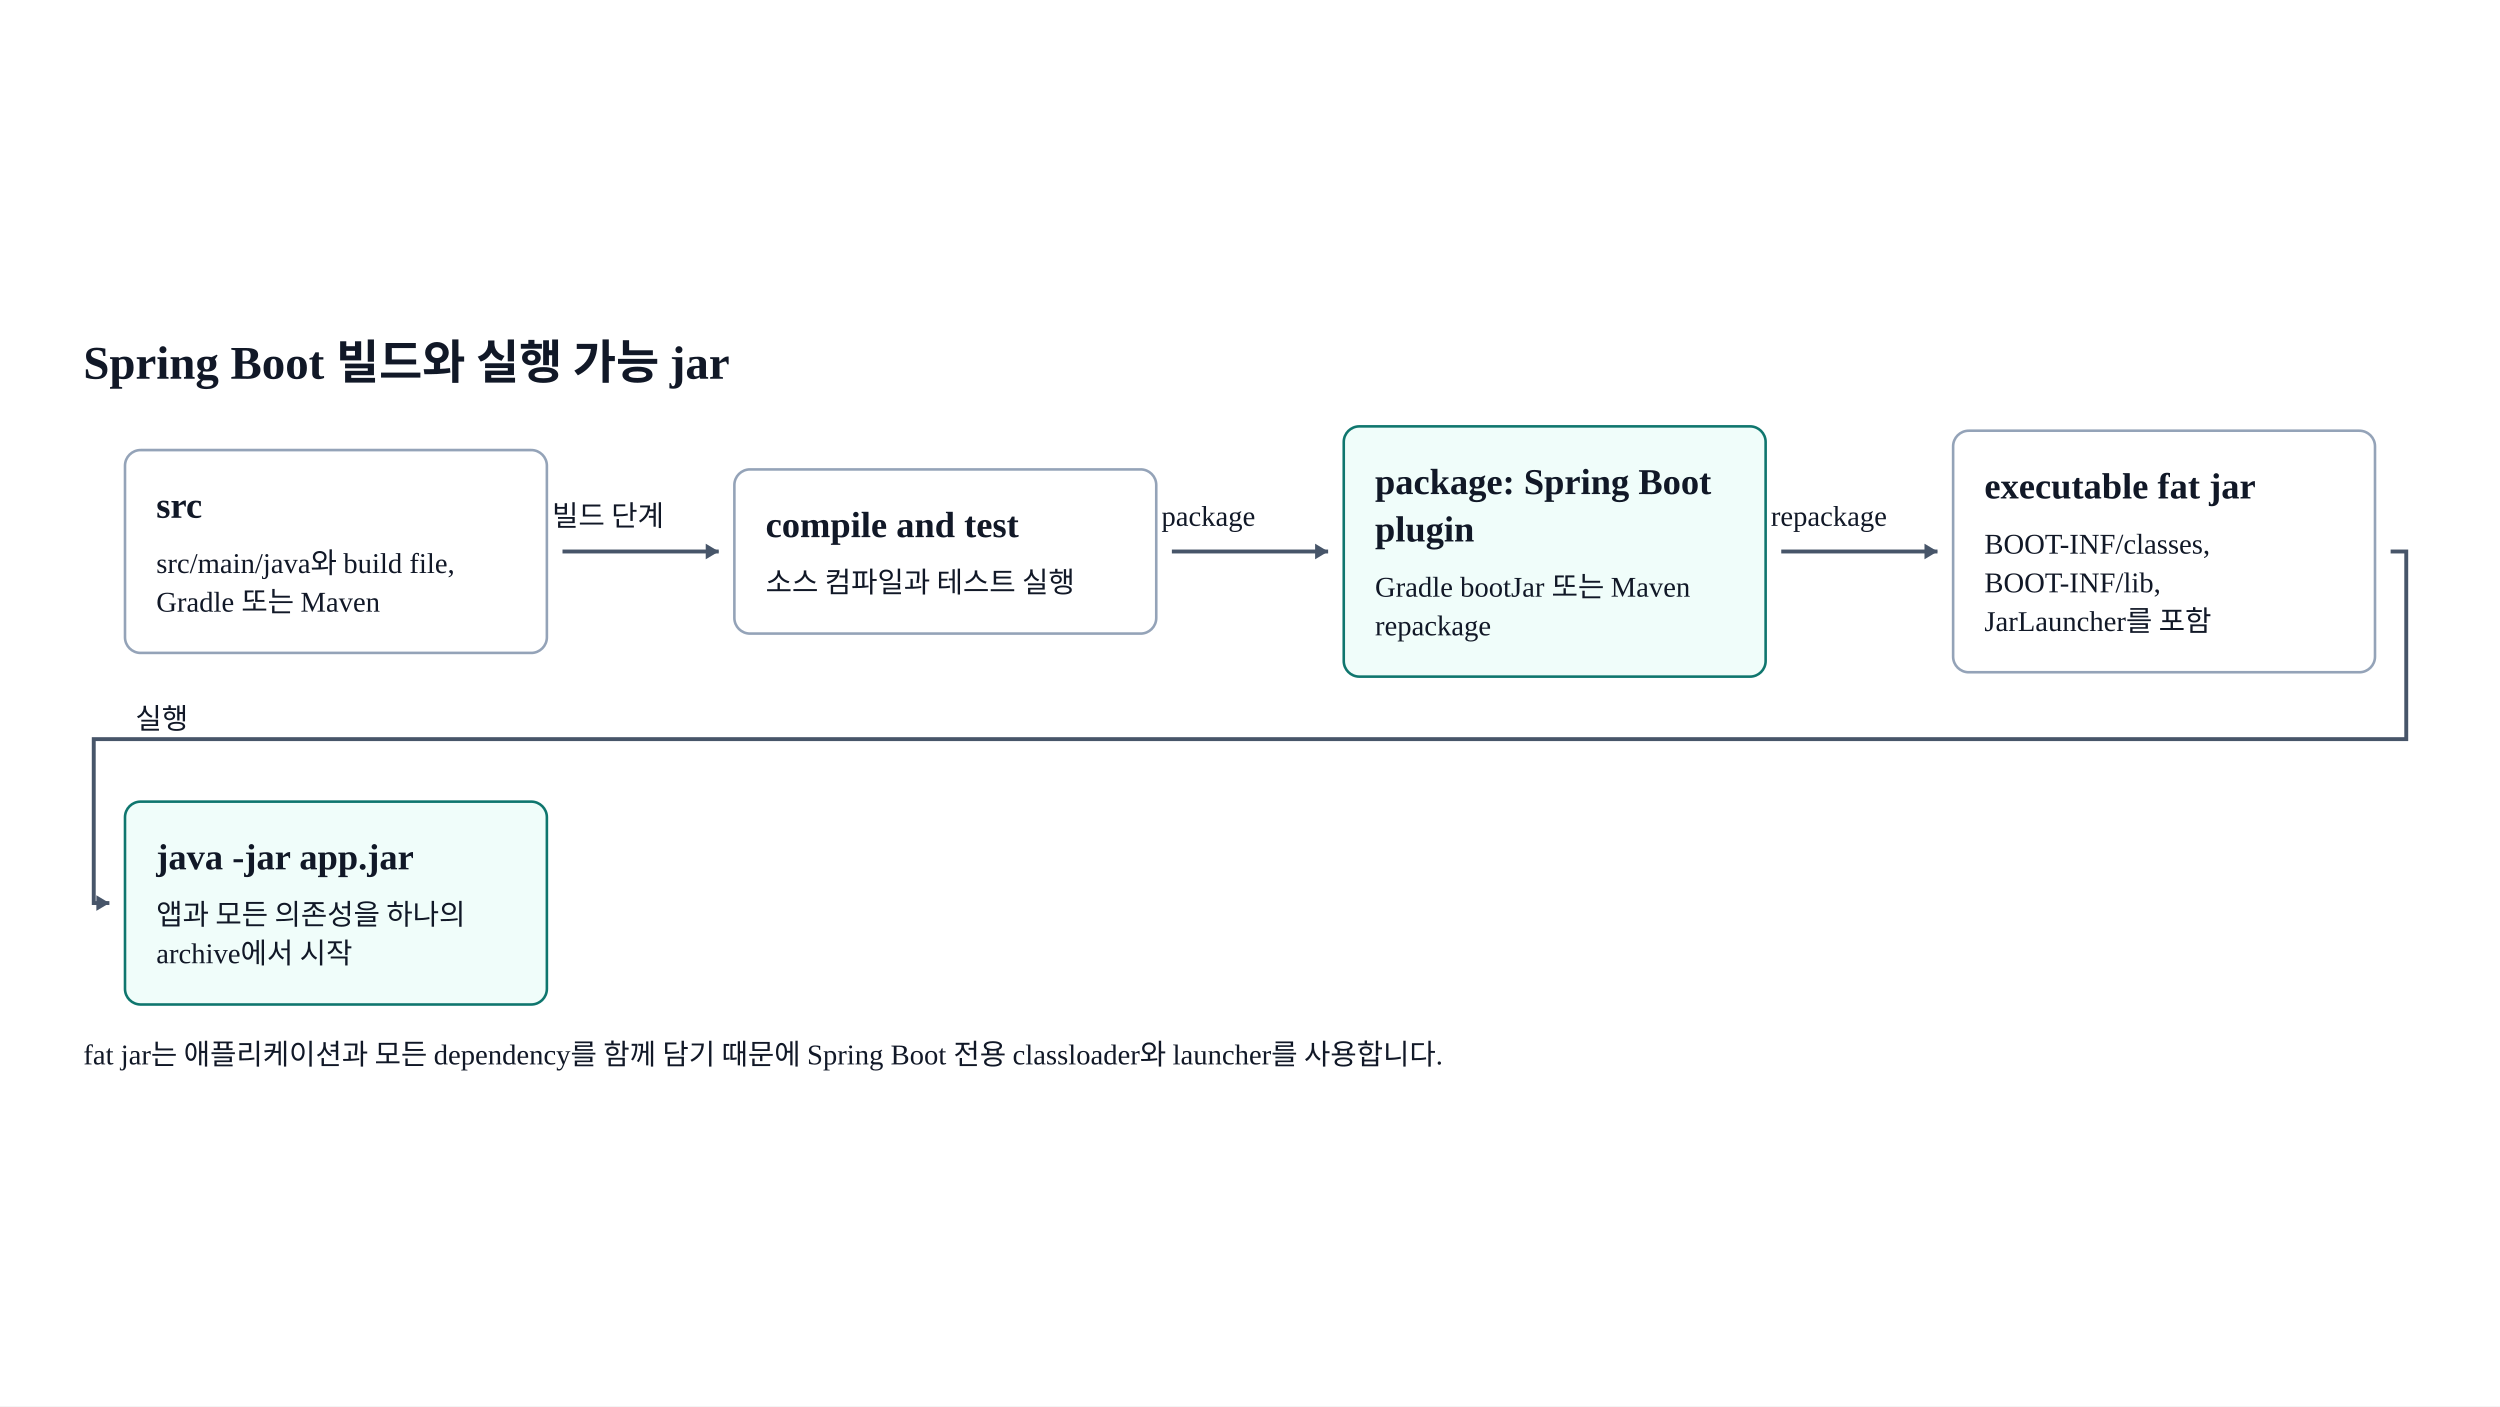
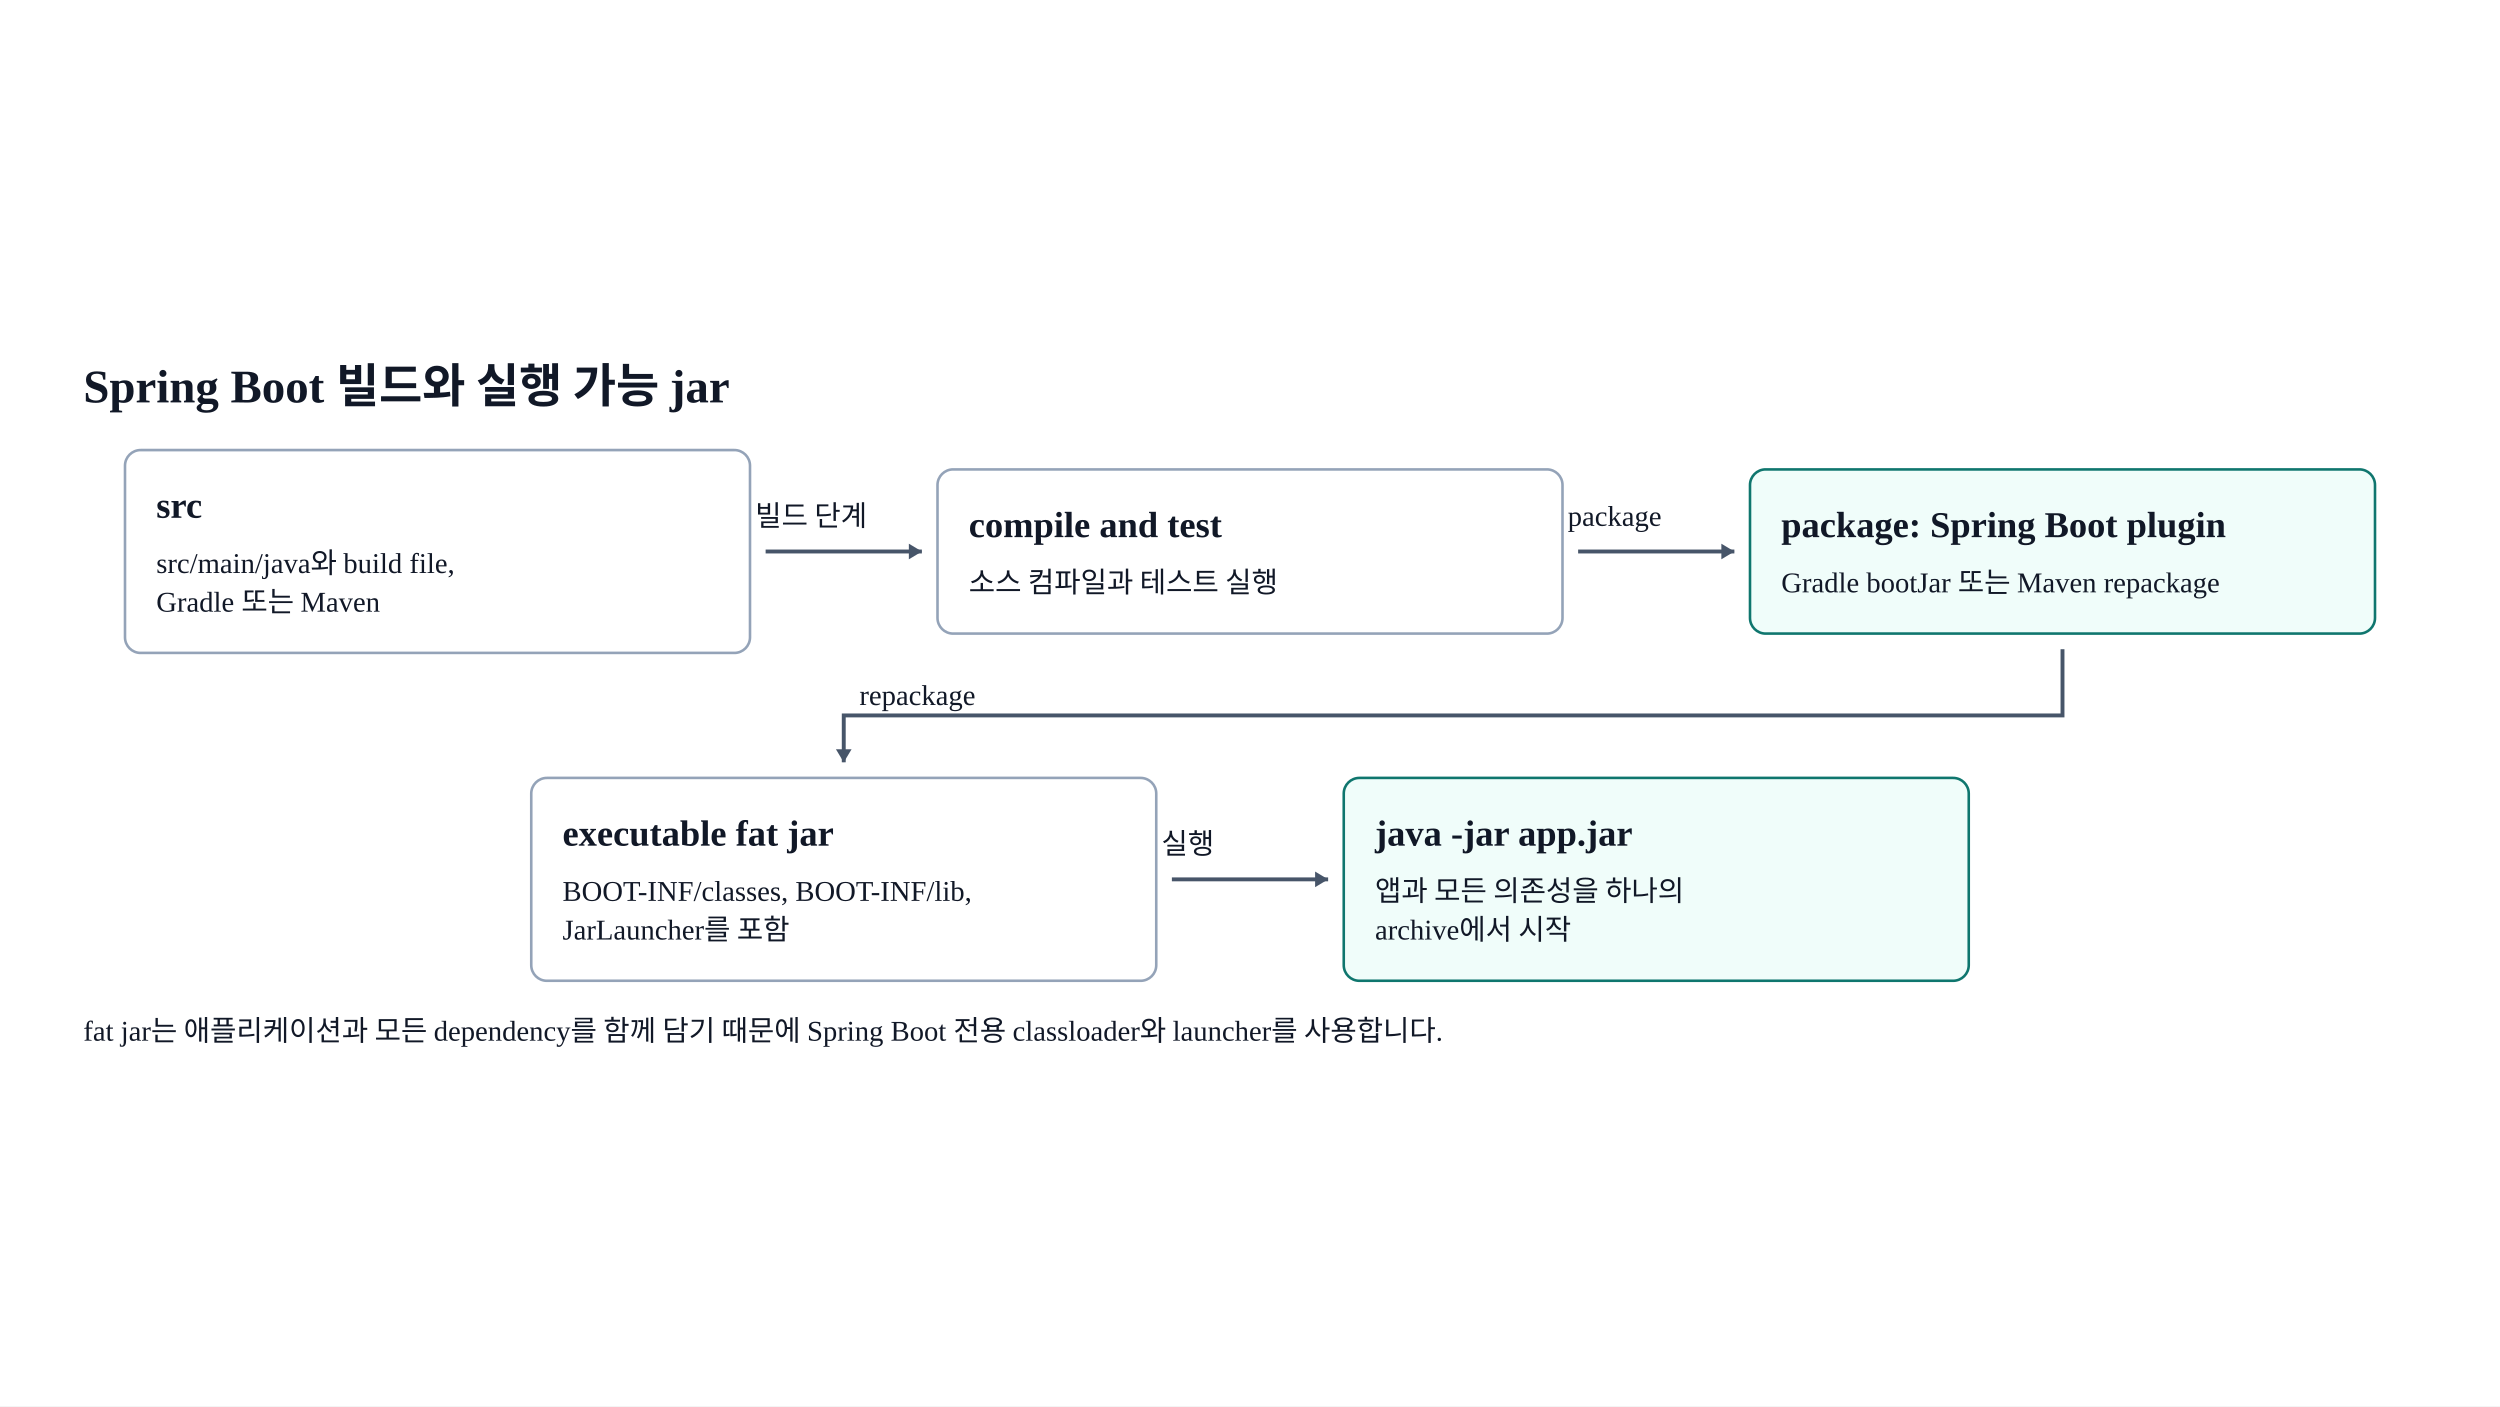
<svg xmlns="http://www.w3.org/2000/svg" class="sd-fhd-artwork" width="1920" height="1080" viewBox="0 0 1920 1080" aria-hidden="true" data-source-sha256="db5bb7a98ff874a036853069531d5420470952ae0a4f3acfc4b3e1b3f3fa33e7">
  <rect x="0" y="0" width="1920" height="1080" fill="#fff" />
-   <rect data-node="root.0.1.0" x="96.000" y="345.650" width="324.000" height="155.800" rx="12" fill="#fff" stroke="#94a3b8" stroke-width="2" />
-   <rect data-node="root.0.1.2" x="564.000" y="360.500" width="324.000" height="126.100" rx="12" fill="#fff" stroke="#94a3b8" stroke-width="2" />
-   <rect data-node="root.0.1.4" x="1032.000" y="327.450" width="324.000" height="192.200" rx="12" fill="#f0fdfa" stroke="#0f766e" stroke-width="2" />
-   <rect data-node="root.0.1.6" x="1500.000" y="330.800" width="324.000" height="185.500" rx="12" fill="#fff" stroke="#94a3b8" stroke-width="2" />
-   <rect data-node="root.0.1.8" x="96.000" y="615.650" width="324.000" height="155.800" rx="12" fill="#f0fdfa" stroke="#0f766e" stroke-width="2" />
-   <path data-edge="root.0.1.1" data-from="root.0.1.0" data-to="root.0.1.2" d="M 432.000 423.550 L 552.000 423.550" fill="none" stroke="#475569" stroke-width="3" />
-   <polygon data-arrowhead="root.0.1.1" points="552.000,423.550 542.000,429.550 542.000,417.550" fill="#475569" />
-   <path data-edge="root.0.1.3" data-from="root.0.1.2" data-to="root.0.1.4" d="M 900.000 423.550 L 1020.000 423.550" fill="none" stroke="#475569" stroke-width="3" />
-   <polygon data-arrowhead="root.0.1.3" points="1020.000,423.550 1010.000,429.550 1010.000,417.550" fill="#475569" />
-   <path data-edge="root.0.1.5" data-from="root.0.1.4" data-to="root.0.1.6" d="M 1368.000 423.550 L 1488.000 423.550" fill="none" stroke="#475569" stroke-width="3" />
-   <polygon data-arrowhead="root.0.1.5" points="1488.000,423.550 1478.000,429.550 1478.000,417.550" fill="#475569" />
-   <path data-edge="root.0.1.7" data-from="root.0.1.6" data-to="root.0.1.8" d="M 1836.000 423.550 L 1848.000 423.550 L 1848.000 567.650 L 72.000 567.650 L 72.000 693.550 L 84.000 693.550" fill="none" stroke="#475569" stroke-width="3" />
-   <polygon data-arrowhead="root.0.1.7" points="84.000,693.550 74.000,699.550 74.000,687.550" fill="#475569" />
-   <text data-source="root.0.0" x="64.000" y="290.850" font-size="36" font-weight="700" fill="#111827">Spring Boot 빌드와 실행 가능 jar</text>
+   <rect data-node="root.0.1.0" x="96.000" y="345.650" width="480.000" height="155.800" rx="12" fill="#fff" stroke="#94a3b8" stroke-width="2" />
+   <rect data-node="root.0.1.2" x="720.000" y="360.500" width="480.000" height="126.100" rx="12" fill="#fff" stroke="#94a3b8" stroke-width="2" />
+   <rect data-node="root.0.1.4" x="1344.000" y="360.500" width="480.000" height="126.100" rx="12" fill="#f0fdfa" stroke="#0f766e" stroke-width="2" />
+   <rect data-node="root.0.1.6" x="408.000" y="597.450" width="480.000" height="155.800" rx="12" fill="#fff" stroke="#94a3b8" stroke-width="2" />
+   <rect data-node="root.0.1.8" x="1032.000" y="597.450" width="480.000" height="155.800" rx="12" fill="#f0fdfa" stroke="#0f766e" stroke-width="2" />
+   <path data-edge="root.0.1.1" data-from="root.0.1.0" data-to="root.0.1.2" d="M 588.000 423.550 L 708.000 423.550" fill="none" stroke="#475569" stroke-width="3" />
+   <polygon data-arrowhead="root.0.1.1" points="708.000,423.550 698.000,429.550 698.000,417.550" fill="#475569" />
+   <path data-edge="root.0.1.3" data-from="root.0.1.2" data-to="root.0.1.4" d="M 1212.000 423.550 L 1332.000 423.550" fill="none" stroke="#475569" stroke-width="3" />
+   <polygon data-arrowhead="root.0.1.3" points="1332.000,423.550 1322.000,429.550 1322.000,417.550" fill="#475569" />
+   <path data-edge="root.0.1.5" data-from="root.0.1.4" data-to="root.0.1.6" d="M 1584.000 498.600 L 1584.000 549.450 L 648.000 549.450 L 648.000 585.450" fill="none" stroke="#475569" stroke-width="3" />
+   <polygon data-arrowhead="root.0.1.5" points="648.000,585.450 642.000,575.450 654.000,575.450" fill="#475569" />
+   <path data-edge="root.0.1.7" data-from="root.0.1.6" data-to="root.0.1.8" d="M 900.000 675.350 L 1020.000 675.350" fill="none" stroke="#475569" stroke-width="3" />
+   <polygon data-arrowhead="root.0.1.7" points="1020.000,675.350 1010.000,681.350 1010.000,669.350" fill="#475569" />
+   <text data-source="root.0.0" x="64.000" y="309.050" font-size="36" font-weight="700" fill="#111827">Spring Boot 빌드와 실행 가능 jar</text>
  <text data-source="root.0.1.0" x="120.000" y="397.650" font-size="28" font-weight="700" fill="#111827">src</text>
  <text data-source="root.0.1.0" x="120.000" y="440.050" font-size="22" font-weight="400" fill="#111827">src/main/java와 build file,</text>
  <text data-source="root.0.1.0" x="120.000" y="469.750" font-size="22" font-weight="400" fill="#111827">Gradle 또는 Maven</text>
-   <text data-source="root.0.1.2" x="588.000" y="412.500" font-size="28" font-weight="700" fill="#111827">compile and test</text>
-   <text data-source="root.0.1.2" x="588.000" y="454.900" font-size="22" font-weight="400" fill="#111827">소스 컴파일과 테스트 실행</text>
-   <text data-source="root.0.1.4" x="1056.000" y="379.450" font-size="28" font-weight="700" fill="#111827">package: Spring Boot</text>
-   <text data-source="root.0.1.4" x="1056.000" y="415.850" font-size="28" font-weight="700" fill="#111827">plugin</text>
-   <text data-source="root.0.1.4" x="1056.000" y="458.250" font-size="22" font-weight="400" fill="#111827">Gradle bootJar 또는 Maven</text>
-   <text data-source="root.0.1.4" x="1056.000" y="487.950" font-size="22" font-weight="400" fill="#111827">repackage</text>
-   <text data-source="root.0.1.6" x="1524.000" y="382.800" font-size="28" font-weight="700" fill="#111827">executable fat jar</text>
-   <text data-source="root.0.1.6" x="1524.000" y="425.200" font-size="22" font-weight="400" fill="#111827">BOOT-INF/classes,</text>
-   <text data-source="root.0.1.6" x="1524.000" y="454.900" font-size="22" font-weight="400" fill="#111827">BOOT-INF/lib,</text>
-   <text data-source="root.0.1.6" x="1524.000" y="484.600" font-size="22" font-weight="400" fill="#111827">JarLauncher를 포함</text>
-   <text data-source="root.0.1.8" x="120.000" y="667.650" font-size="28" font-weight="700" fill="#111827">java -jar app.jar</text>
-   <text data-source="root.0.1.8" x="120.000" y="710.050" font-size="22" font-weight="400" fill="#111827">앱과 모든 의존성을 하나의</text>
-   <text data-source="root.0.1.8" x="120.000" y="739.750" font-size="22" font-weight="400" fill="#111827">archive에서 시작</text>
-   <text data-source="root.0.1.1" x="424.000" y="403.850" font-size="22" font-weight="400" fill="#111827">빌드 단계</text>
-   <text data-source="root.0.1.3" x="892.000" y="403.850" font-size="22" font-weight="400" fill="#111827">package</text>
-   <text data-source="root.0.1.5" x="1360.000" y="403.850" font-size="22" font-weight="400" fill="#111827">repackage</text>
-   <text data-source="root.0.1.7" x="104.000" y="559.650" font-size="22" font-weight="400" fill="#111827">실행</text>
-   <text data-source="root.0.2" x="64.000" y="817.450" font-size="22" font-weight="400" fill="#111827">fat jar는 애플리케이션과 모든 dependency를 함께 담기 때문에 Spring Boot 전용 classloader와 launcher를 사용합니다.</text>
+   <text data-source="root.0.1.2" x="744.000" y="412.500" font-size="28" font-weight="700" fill="#111827">compile and test</text>
+   <text data-source="root.0.1.2" x="744.000" y="454.900" font-size="22" font-weight="400" fill="#111827">소스 컴파일과 테스트 실행</text>
+   <text data-source="root.0.1.4" x="1368.000" y="412.500" font-size="28" font-weight="700" fill="#111827">package: Spring Boot plugin</text>
+   <text data-source="root.0.1.4" x="1368.000" y="454.900" font-size="22" font-weight="400" fill="#111827">Gradle bootJar 또는 Maven repackage</text>
+   <text data-source="root.0.1.6" x="432.000" y="649.450" font-size="28" font-weight="700" fill="#111827">executable fat jar</text>
+   <text data-source="root.0.1.6" x="432.000" y="691.850" font-size="22" font-weight="400" fill="#111827">BOOT-INF/classes, BOOT-INF/lib,</text>
+   <text data-source="root.0.1.6" x="432.000" y="721.550" font-size="22" font-weight="400" fill="#111827">JarLauncher를 포함</text>
+   <text data-source="root.0.1.8" x="1056.000" y="649.450" font-size="28" font-weight="700" fill="#111827">java -jar app.jar</text>
+   <text data-source="root.0.1.8" x="1056.000" y="691.850" font-size="22" font-weight="400" fill="#111827">앱과 모든 의존성을 하나의</text>
+   <text data-source="root.0.1.8" x="1056.000" y="721.550" font-size="22" font-weight="400" fill="#111827">archive에서 시작</text>
+   <text data-source="root.0.1.1" x="580.000" y="403.850" font-size="22" font-weight="400" fill="#111827">빌드 단계</text>
+   <text data-source="root.0.1.3" x="1204.000" y="403.850" font-size="22" font-weight="400" fill="#111827">package</text>
+   <text data-source="root.0.1.5" x="660.000" y="541.450" font-size="22" font-weight="400" fill="#111827">repackage</text>
+   <text data-source="root.0.1.7" x="892.000" y="655.650" font-size="22" font-weight="400" fill="#111827">실행</text>
+   <text data-source="root.0.2" x="64.000" y="799.250" font-size="22" font-weight="400" fill="#111827">fat jar는 애플리케이션과 모든 dependency를 함께 담기 때문에 Spring Boot 전용 classloader와 launcher를 사용합니다.</text>
</svg>
